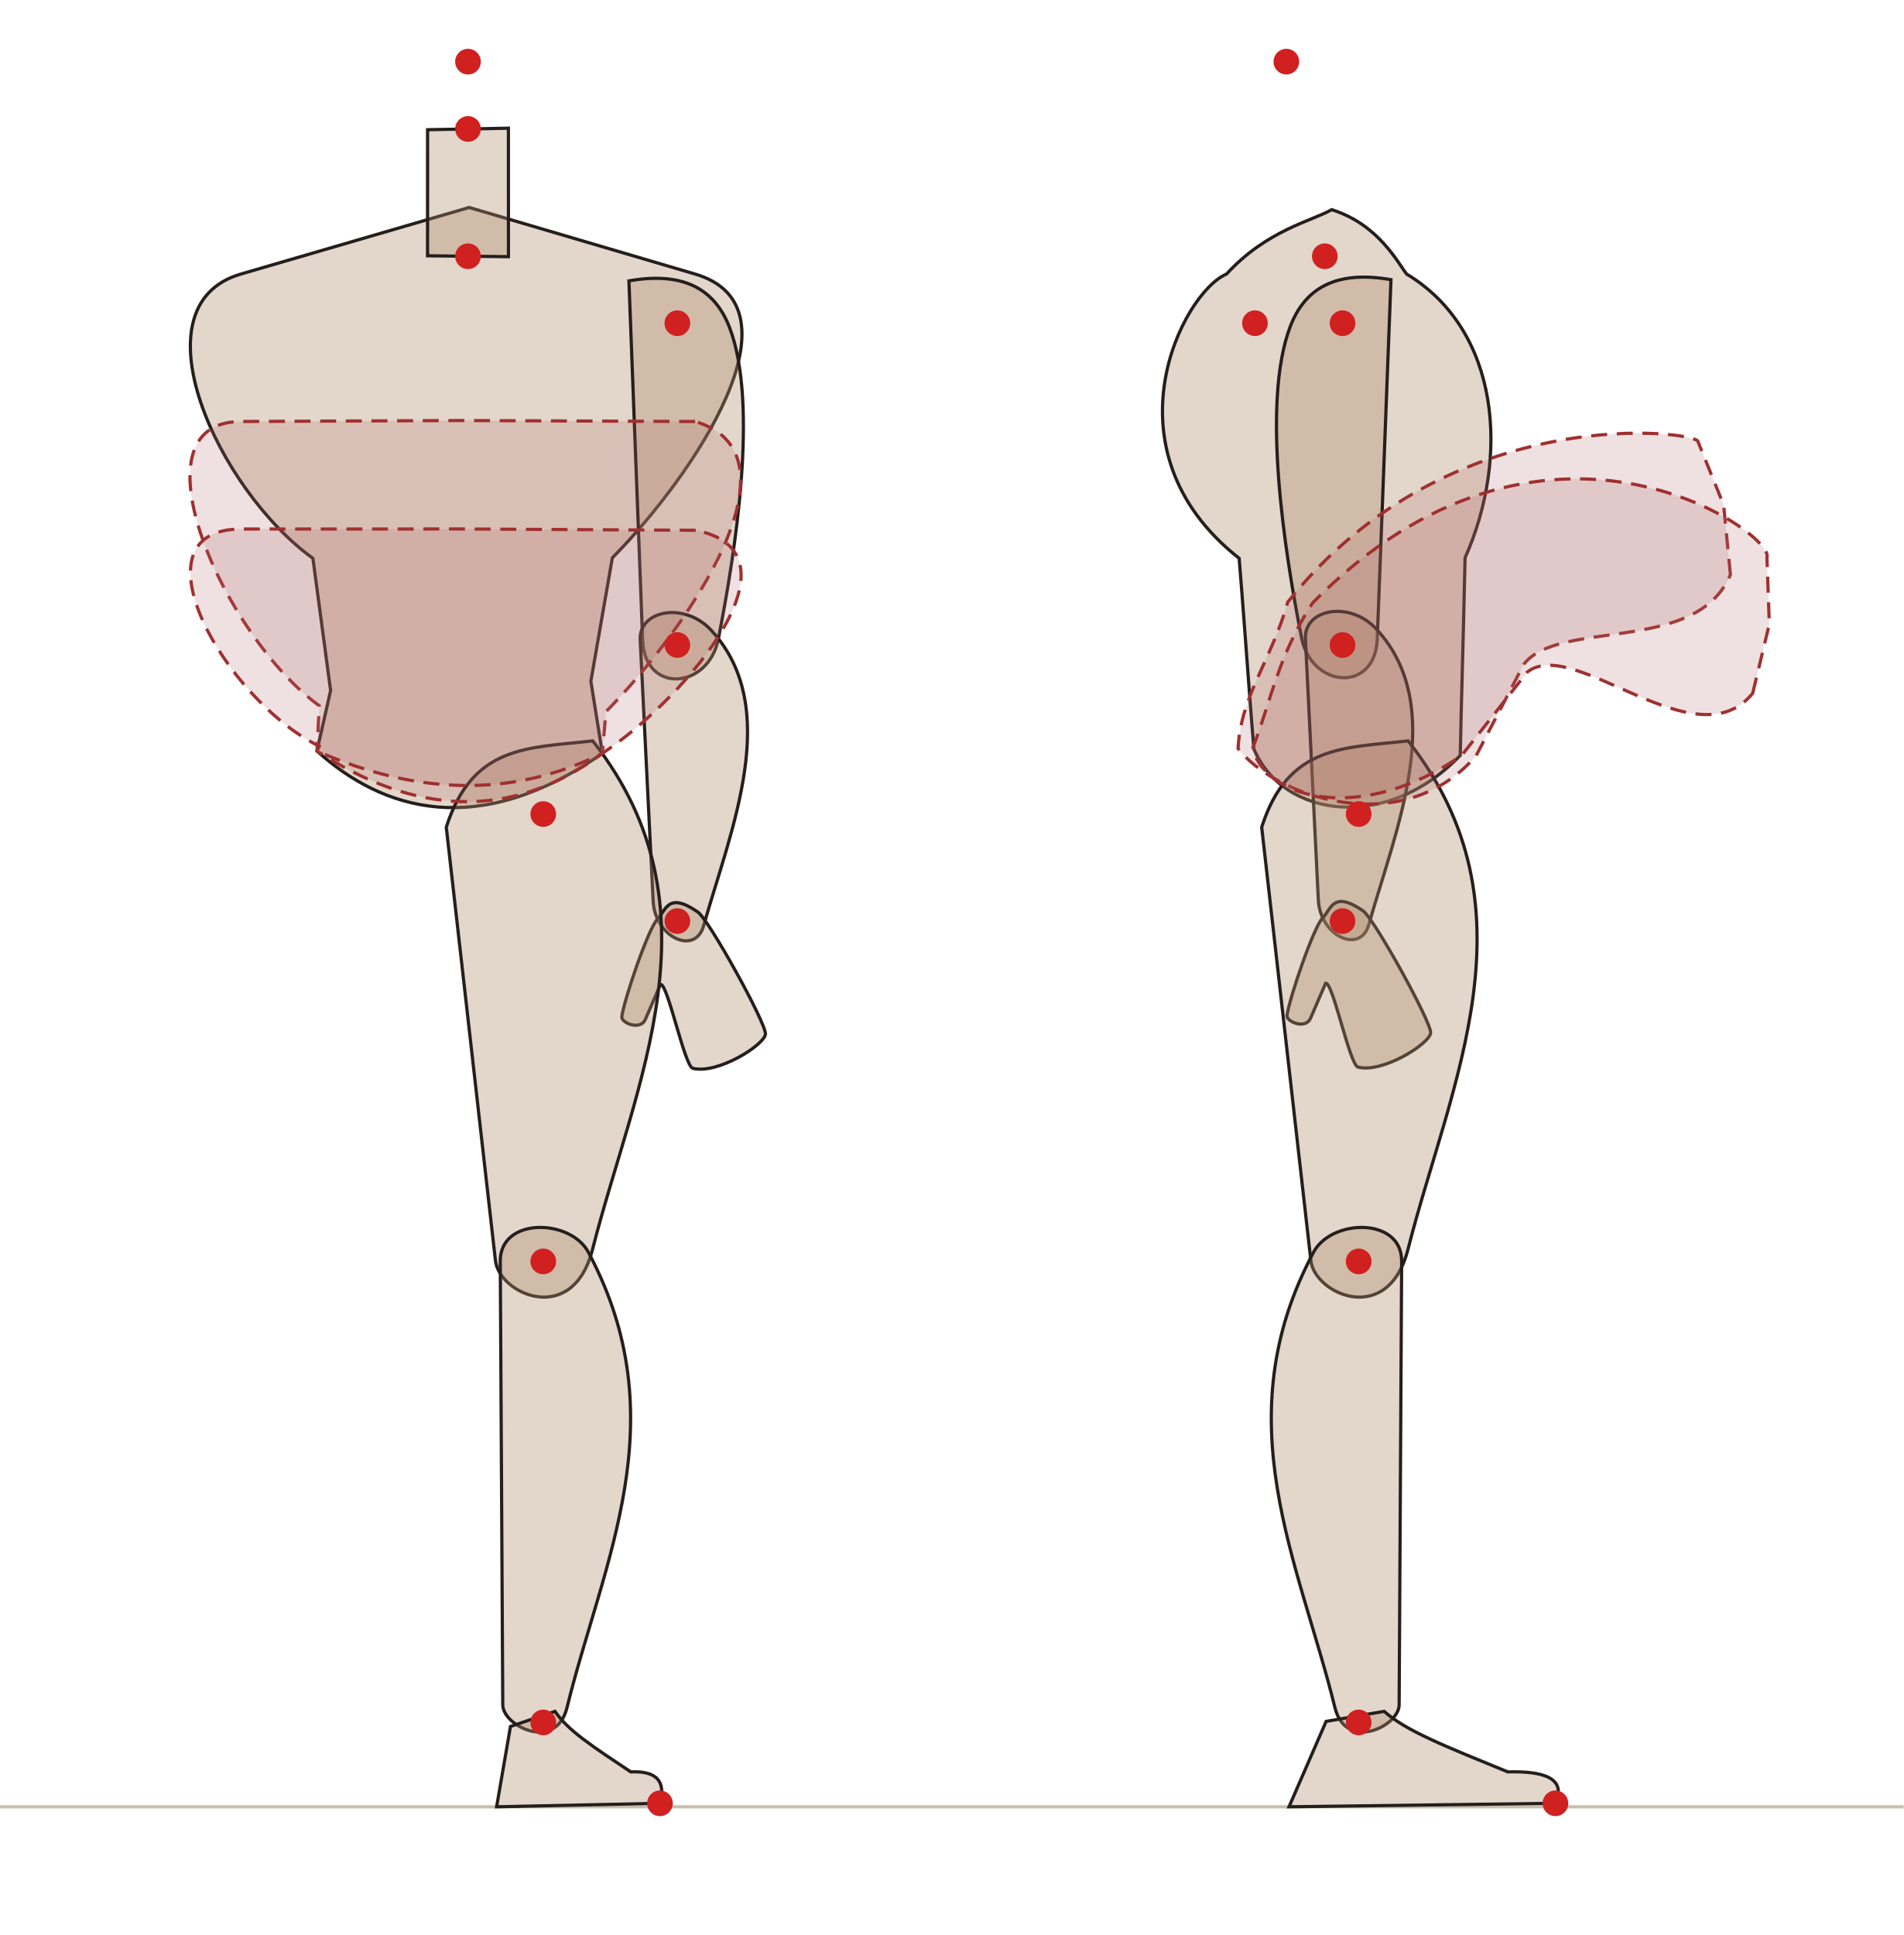
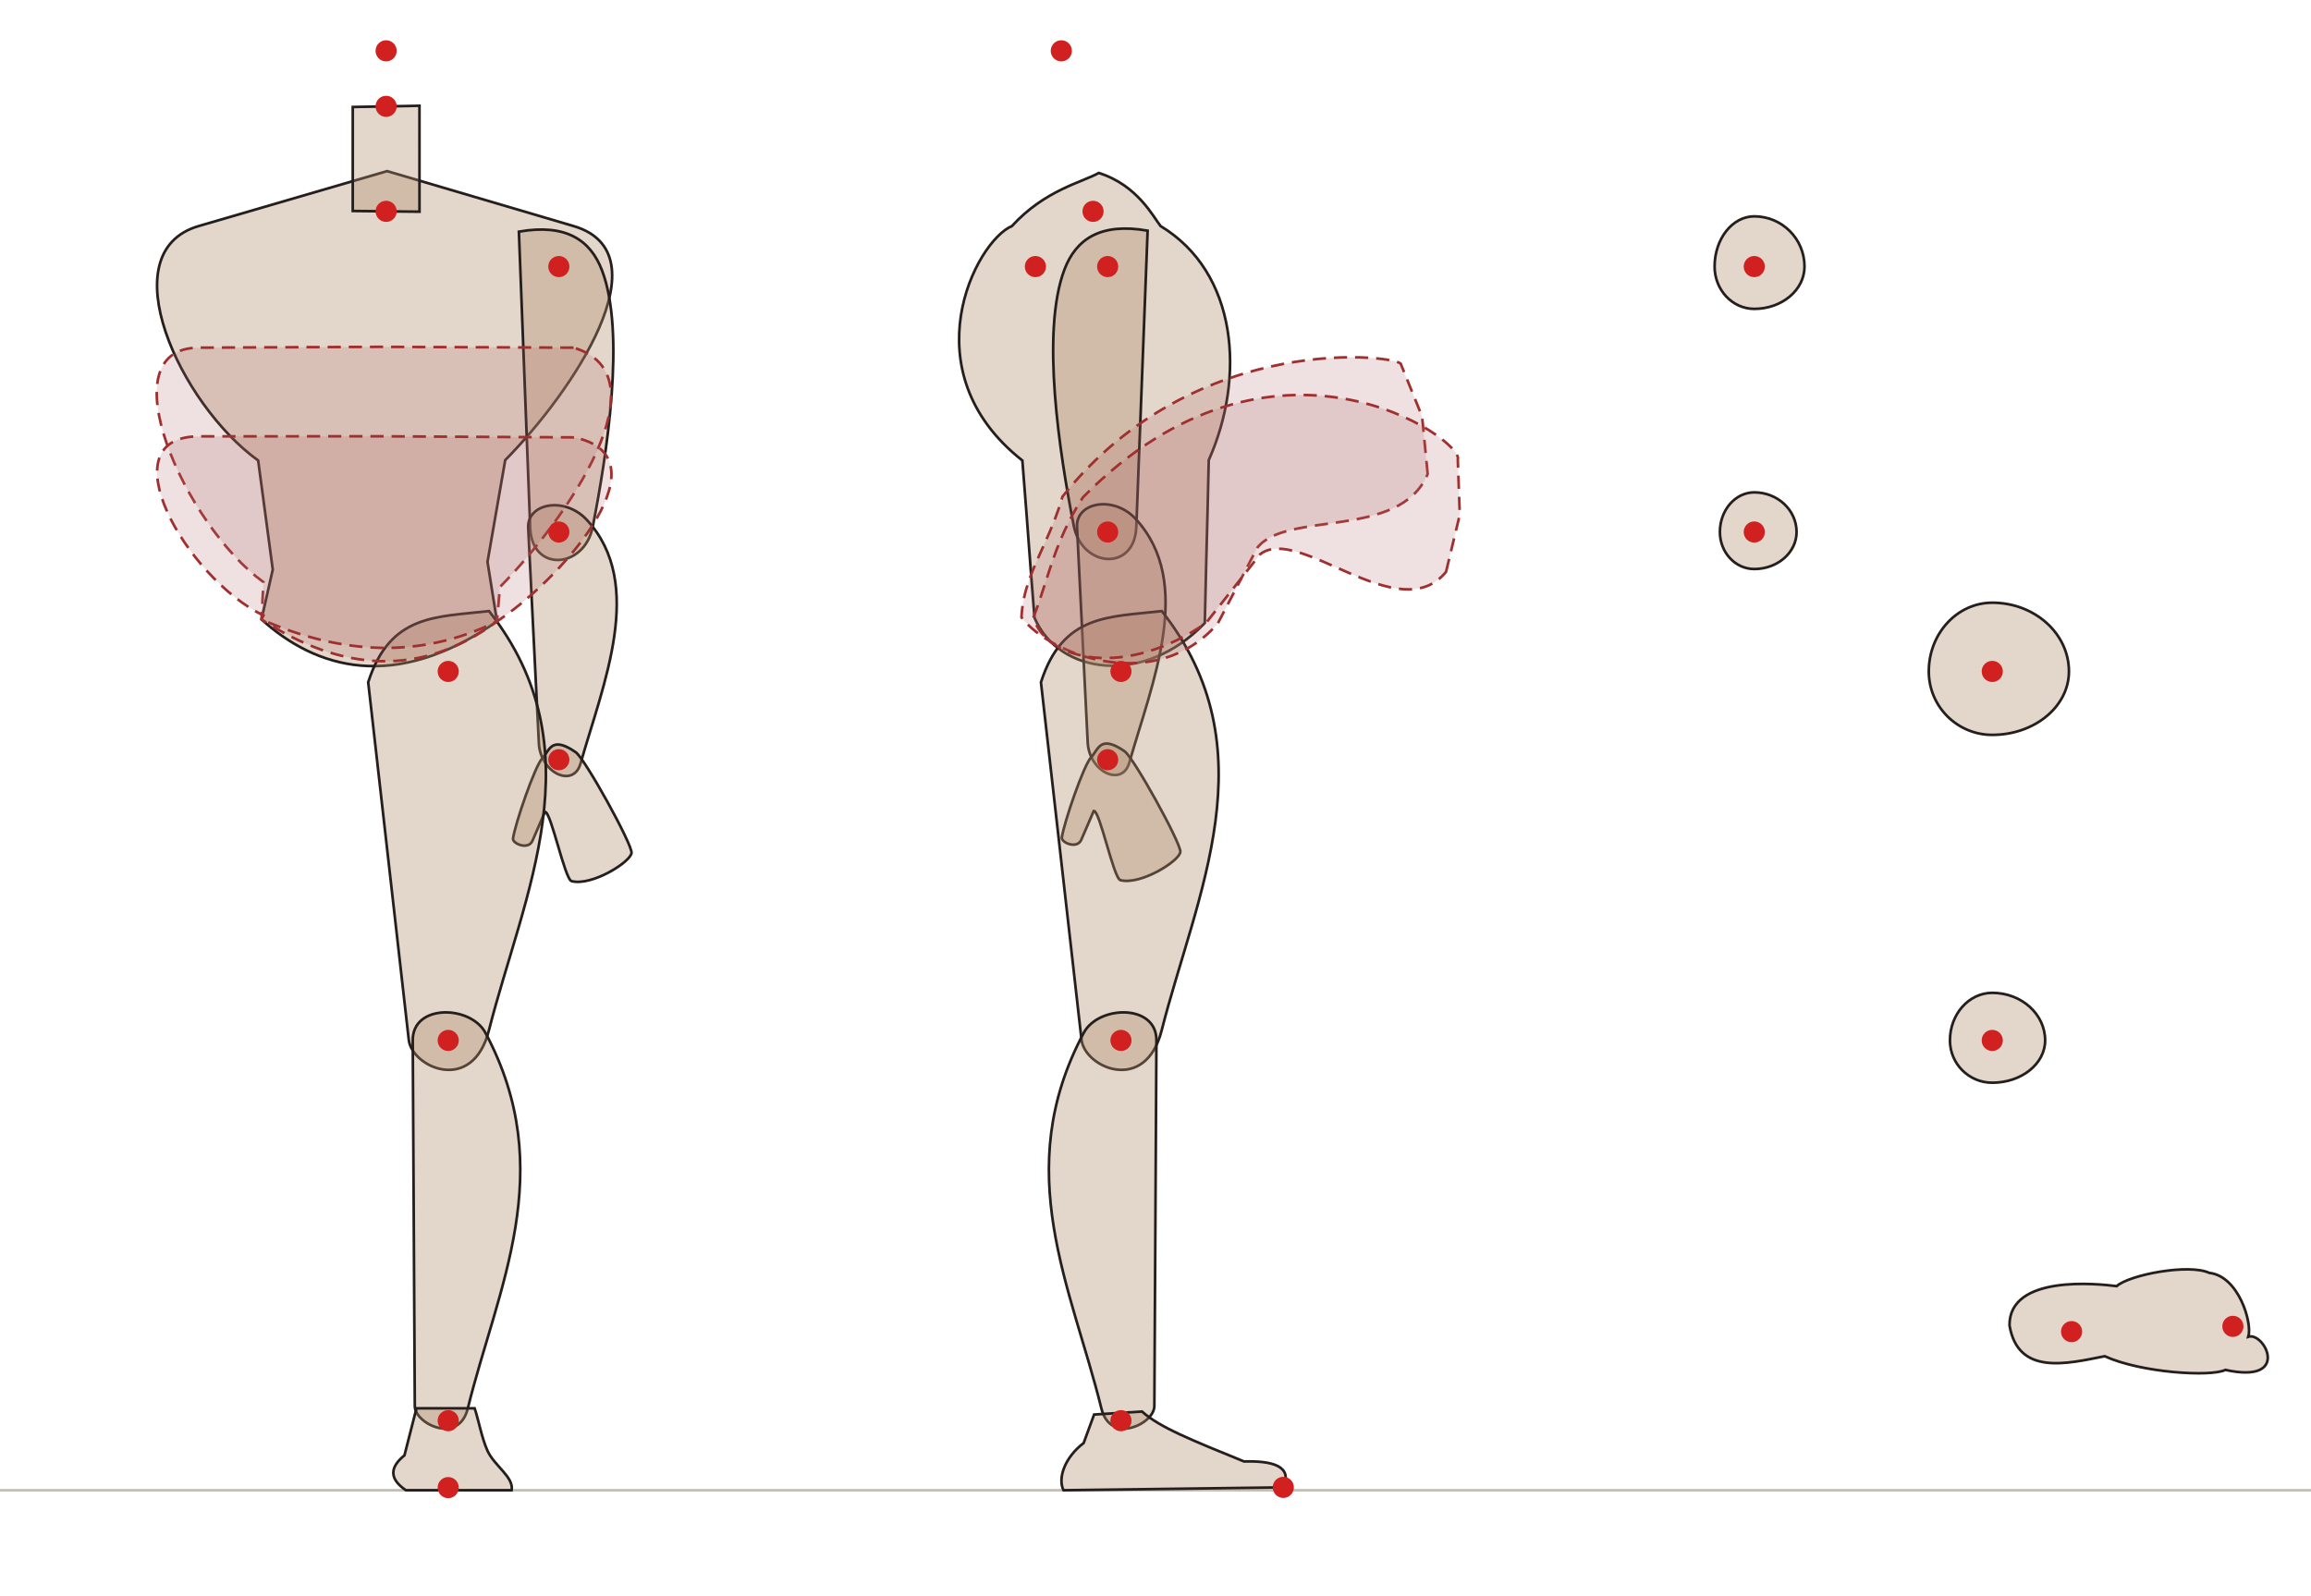
- <svg xmlns="http://www.w3.org/2000/svg" width="593.96" height="603.73" viewBox="-143.42 -563.73 593.96 603.73">
-   <line x1="-143.42" x2="450.54" y1="0" y2="0" stroke="#c9bfae" stroke-width="1" />
+ <svg xmlns="http://www.w3.org/2000/svg" width="873.96" height="603.73" viewBox="-143.42 -563.73 873.96 603.73" version="1.1" id="svg60" xml:space="preserve">
+   <defs id="defs64" />
+   <line x1="-143.42" x2="730.54" y1="0" y2="0" stroke="#c9bfae" stroke-width="1" id="line2" />
  <g id="front">
    <path id="front-torso" style="fill:#b08a6a;fill-opacity:0.35;stroke:#241f1c;stroke-width:1" d="M 73.47 -478.22 L 2.97 -499 L -68.28 -478.22 C -102.01 -468.38 -75.41 -410.86 -45.79 -389.53 L -40.27 -348.28 L -44.53 -329.42 C -24.01 -310.86 5.75 -301.63 44.53 -328.68 L 40.94 -351.18 L 47.64 -389.68 C 73.1 -415.48 108.35 -467.94 73.47 -478.22 Z" />
    <path id="front-neck" style="fill:#b08a6a;fill-opacity:0.35;stroke:#241f1c;stroke-width:1" d="M 15.22 -483.65 L 15.21 -523.73 L -10.01 -523.26 L -10.02 -483.92 L 15.22 -483.65 Z" />
    <path id="front-upper-arm" style="fill:#b08a6a;fill-opacity:0.35;stroke:#241f1c;stroke-width:1" d="M 80.73 -364.44 C 77.61 -348.59 57.73 -347.04 57.09 -363.99 L 52.81 -476.1 C 70.65 -479.24 79.9 -472.88 84.25 -461.44 C 93.27 -437.71 86.07 -391.65 80.73 -364.44 Z" />
    <path id="front-forearm" style="fill:#b08a6a;fill-opacity:0.35;stroke:#241f1c;stroke-width:1" d="M 78.54 -367.03 C 100.85 -342.77 84.62 -304.84 76.12 -274.89 C 73.45 -265.48 60.93 -271.27 60.37 -282.53 L 56.33 -364.03 C 55.86 -373.39 70.19 -376.12 78.54 -367.03 Z" />
    <path id="front-hand" style="fill:#b08a6a;fill-opacity:0.35;stroke:#241f1c;stroke-width:1" d="M 61.7 -276.94 C 58.87 -274.04 51.41 -252.19 50.59 -246.55 C 50.3 -244.64 56.36 -242 57.95 -245.7 L 62.66 -256.62 C 64.94 -256.88 70.15 -231.07 72.75 -230.41 C 80.47 -228.45 95.19 -237.75 95.41 -241.13 C 95.63 -244.44 77.79 -276.77 74.29 -279.19 C 64.93 -285.65 64.41 -279.73 61.7 -276.94 Z" />
    <path id="front-thigh" style="fill:#b08a6a;fill-opacity:0.35;stroke:#241f1c;stroke-width:1" d="M 41.52 -332.57 C 82.6 -280.35 54.54 -225.44 41.49 -174.03 C 35.29 -149.59 12.35 -159.97 11.17 -170.37 L -4.18 -305.63 C 4.08 -331.52 21.6 -330.28 41.52 -332.57 Z" />
    <path id="front-shin" style="fill:#b08a6a;fill-opacity:0.35;stroke:#241f1c;stroke-width:1" d="M 40.15 -173.05 C 68.07 -120.75 44.69 -76.52 33.49 -30.96 C 30.08 -17.09 13.49 -25.09 13.45 -31.81 L 12.67 -170.22 C 12.59 -184.05 34.55 -183.52 40.15 -173.05 Z" />
-     <path id="front-foot" style="fill:#b08a6a;fill-opacity:0.35;stroke:#241f1c;stroke-width:1" d="M 29.73 -29.78 C 33.88 -23.7 41.39 -18.9 53.39 -10.89 C 59.76 -11.18 64.77 -9.29 62.49 -1.09 L 11.53 0 L 15.85 -25.06 L 29.73 -29.78 Z" />
+     <path id="front-foot" style="fill:#b08a6a;fill-opacity:0.35;stroke:#241f1c;stroke-width:1" d="m 14.08,-31 h 22 c 1.542,4.663 2.673,11.153 4.804,15.946 C 43.485,-9.203 50.911,-5.088 50.08,0 h -24 -16 C 3.527,-4.457 4.138,-8.824 9.53,-13.2 Z" />
  </g>
  <g id="front-bend">
    <path id="front-bend-torso" style="fill:#b06a6a;fill-opacity:0.2;stroke:#a03030;stroke-width:1;stroke-dasharray:5 3" d="M 73.47 -432.22 L 0.34 -432.53 L -68.28 -432.22 C -103.42 -432.06 -73.41 -364.86 -43.79 -343.53 L -44.08 -338.02 L -44.53 -329.42 C -14.19 -309.58 15.84 -307.37 44.53 -328.68 L 45.25 -337.14 L 45.64 -341.68 C 71.1 -367.48 108.35 -421.94 73.47 -432.22 Z" />
    <path id="front-bend-torso-2" style="fill:#b06a6a;fill-opacity:0.2;stroke:#a03030;stroke-width:1;stroke-dasharray:5 3" d="M 73.66 -398.28 L 0.53 -398.69 L -68.09 -398.67 C -103.23 -398.66 -73.37 -345.35 -43.79 -330.91 L -44.19 -330.1 L -44.53 -329.42 C -14.23 -315.99 15.8 -314.42 44.53 -328.68 L 45.15 -329.1 L 45.64 -329.43 C 71.15 -346.72 108.52 -391.27 73.66 -398.28 Z" />
  </g>
  <g id="side">
    <path id="side-torso" style="fill:#b08a6a;fill-opacity:0.35;stroke:#241f1c;stroke-width:1" d="M 295.47 -478.22 C 292.77 -481.6 286.76 -493.72 272.09 -498.31 C 266.06 -494.83 251.76 -491.91 239.27 -478.22 C 225.54 -472.44 200.25 -423.37 243.21 -389.53 C 244.26 -376.78 245.32 -362.18 246.37 -348.28 C 246.85 -341.98 247.32 -335.82 247.8 -330.04 C 256.96 -308.44 289.33 -304.13 312.2 -328.06 C 312.38 -336.89 312.56 -344.23 312.75 -351.18 C 313.06 -363.32 313.38 -374.24 313.7 -389.68 C 327.69 -421.14 324.63 -460.62 295.47 -478.22 Z" />
    <path id="side-upper-arm" style="fill:#b08a6a;fill-opacity:0.35;stroke:#241f1c;stroke-width:1" d="M 286.3 -364.36 C 285.66 -347.41 265.78 -348.96 262.66 -364.81 C 257.32 -392.02 250.12 -438.08 259.14 -461.81 C 263.49 -473.25 272.74 -479.61 290.58 -476.47 L 286.3 -364.36 Z" />
    <path id="side-forearm" style="fill:#b08a6a;fill-opacity:0.35;stroke:#241f1c;stroke-width:1" d="M 286.09 -367.4 C 308.4 -343.14 292.17 -305.21 283.67 -275.26 C 281 -265.85 268.48 -271.64 267.92 -282.9 L 263.88 -364.4 C 263.41 -373.76 277.74 -376.49 286.09 -367.4 Z" />
    <path id="side-hand" style="fill:#b08a6a;fill-opacity:0.35;stroke:#241f1c;stroke-width:1" d="M 269.25 -277.31 C 266.42 -274.41 258.96 -252.56 258.14 -246.92 C 257.85 -245.01 263.91 -242.37 265.5 -246.07 L 270.21 -256.99 C 272.49 -257.25 277.7 -231.44 280.3 -230.78 C 288.02 -228.82 302.74 -238.12 302.96 -241.5 C 303.18 -244.81 285.34 -277.14 281.84 -279.56 C 272.48 -286.02 271.96 -280.1 269.25 -277.31 Z" />
    <path id="side-thigh" style="fill:#b08a6a;fill-opacity:0.35;stroke:#241f1c;stroke-width:1" d="M 295.94 -332.57 C 337.02 -280.35 308.96 -225.44 295.91 -174.03 C 289.71 -149.59 266.77 -159.97 265.59 -170.37 L 250.24 -305.63 C 258.5 -331.52 276.02 -330.28 295.94 -332.57 Z" />
    <path id="side-shin" style="fill:#b08a6a;fill-opacity:0.35;stroke:#241f1c;stroke-width:1" d="M 293.91 -170.22 L 293.13 -31.81 C 293.09 -25.09 276.5 -17.09 273.09 -30.96 C 261.89 -76.52 238.51 -120.75 266.43 -173.05 C 272.03 -183.52 293.99 -184.05 293.91 -170.22 Z" />
-     <path id="side-foot" style="fill:#b08a6a;fill-opacity:0.35;stroke:#241f1c;stroke-width:1" d="M 288.45 -29.78 C 295.22 -23.7 307.47 -18.9 327.04 -10.89 C 337.43 -11.18 345.61 -9.29 341.89 -1.09 L 258.77 0 L 270.34 -26.64 L 288.45 -29.78 Z" />
+     <path id="side-foot" style="fill:#b08a6a;fill-opacity:0.35;stroke:#241f1c;stroke-width:1" d="m 288.45,-29.78 c 6.77,6.08 19.02,10.88 38.59,18.89 10.39,-0.29 18.57,1.6 14.85,9.8 L 300.33,-0.545 L 258.77,0 c -2.268,-4.646 0.521,-12.456 7.614,-17.858 L 270.34,-28.64 Z" />
  </g>
  <g id="side-bend">
    <path id="side-bend-torso" style="fill:#b06a6a;fill-opacity:0.2;stroke:#a03030;stroke-width:1;stroke-dasharray:5 3" d="M 396.49 -384.41 L 394.37 -406.19 L 386.4 -425.88 C 387.08 -429.12 309.22 -439.71 258.39 -375.89 C 254.7 -363 249.12 -353.95 245.74 -344.23 C 244.2 -339.83 243.12 -335.29 242.87 -330.19 C 254.15 -315.49 293.77 -301.01 317.13 -327.91 L 322.54 -338.29 L 332.01 -356.46 C 343.01 -370.79 385.86 -359.39 396.49 -384.41 Z" />
    <path id="side-bend-torso-2" style="fill:#b06a6a;fill-opacity:0.2;stroke:#a03030;stroke-width:1;stroke-dasharray:5 3" d="M 403.44 -347.43 L 408.63 -369.02 L 407.88 -389.93 C 410.54 -397.02 338.29 -448.81 266.14 -375.63 C 258.6 -363.97 255.41 -354.19 252.18 -344.13 C 250.71 -339.56 249.24 -334.94 247.35 -330.05 C 252.73 -313.21 282.83 -307.32 312.65 -328.05 L 320.1 -337.52 L 333.14 -354.07 C 347.72 -365.46 385.71 -325.6 403.44 -347.43 Z" />
+   </g>
+   <g id="end">
+     <path id="end-upper-arm" style="fill:#b08a6a;fill-opacity:0.35;stroke:#241f1c;stroke-width:1" d="M 520.00 -481.89 C 530.49 -481.89 539.00 -473.38 539.00 -462.89 C 539.00 -454.05 530.49 -446.89 520.00 -446.89 C 511.72 -446.89 505.00 -454.05 505.00 -462.89 C 505.00 -473.38 511.72 -481.89 520.00 -481.89 Z" />
+     <path id="end-forearm" style="fill:#b08a6a;fill-opacity:0.35;stroke:#241f1c;stroke-width:1" d="M 520.00 -377.48 C 528.84 -377.48 536.00 -370.76 536.00 -362.48 C 536.00 -354.75 528.84 -348.48 520.00 -348.48 C 512.82 -348.48 507.00 -354.75 507.00 -362.48 C 507.00 -370.76 512.82 -377.48 520.00 -377.48 Z" />
+     <path id="end-thigh" style="fill:#b08a6a;fill-opacity:0.35;stroke:#241f1c;stroke-width:1" d="M 610.00 -335.74 C 626.02 -335.74 639.00 -324.10 639.00 -309.74 C 639.00 -296.48 626.02 -285.74 610.00 -285.74 C 596.74 -285.74 586.00 -296.48 586.00 -309.74 C 586.00 -324.10 596.74 -335.74 610.00 -335.74 Z" />
+     <path id="end-shin" style="fill:#b08a6a;fill-opacity:0.35;stroke:#241f1c;stroke-width:1" d="M 610.00 -188.16 C 621.05 -188.16 630.00 -180.10 630.00 -170.16 C 630.00 -161.32 621.05 -154.16 610.00 -154.16 C 601.16 -154.16 594.00 -161.32 594.00 -170.16 C 594.00 -180.10 601.16 -188.16 610.00 -188.16 Z" />
+     <path id="end-foot" style="fill:#b08a6a;fill-opacity:0.35;stroke:#241f1c;stroke-width:1" d="m 657.035,-77.209 c 4.986,-4.378 27.406,-8.567 35.028,-5.019 11.113,1.196 16.351,18.931 14.779,24.161 6.109,-1.967 16.378,18.027 -8.683,12.537 -5.326,2.696 -31.751,1.163 -45.631,-5.172 -14.218,2.812 -32.788,7.502 -36.002,-11.657 -0.176,-19.289 33.341,-15.762 40.509,-14.85 z" />
  </g>
  <g id="anchors">
    <circle id="anchor-shoulder" cx="67.92" cy="-462.89" r="4" style="fill:#d02020" />
    <circle id="anchor-elbow" cx="67.92" cy="-362.48" r="4" style="fill:#d02020" />
    <circle id="anchor-wrist" cx="67.92" cy="-276.35" r="4" style="fill:#d02020" />
    <circle id="anchor-hip" cx="26.08" cy="-309.74" r="4" style="fill:#d02020" />
    <circle id="anchor-knee" cx="26.08" cy="-170.16" r="4" style="fill:#d02020" />
    <circle id="anchor-ankle" cx="26.08" cy="-26.32" r="4" style="fill:#d02020" />
    <circle id="anchor-neck-base" cx="2.6" cy="-483.78" r="4" style="fill:#d02020" />
    <circle id="anchor-neck-top" cx="2.6" cy="-523.5" r="4" style="fill:#d02020" />
    <circle id="anchor-side-shoulder" cx="275.47" cy="-462.89" r="4" style="fill:#d02020" />
    <circle id="anchor-side-shoulder-far" cx="248.14" cy="-462.89" r="4" style="fill:#d02020" />
    <circle id="anchor-side-elbow" cx="275.47" cy="-362.48" r="4" style="fill:#d02020" />
    <circle id="anchor-side-wrist" cx="275.47" cy="-276.35" r="4" style="fill:#d02020" />
    <circle id="anchor-side-hip" cx="280.5" cy="-309.74" r="4" style="fill:#d02020" />
    <circle id="anchor-side-knee" cx="280.5" cy="-170.16" r="4" style="fill:#d02020" />
    <circle id="anchor-side-ankle" cx="280.5" cy="-26.32" r="4" style="fill:#d02020" />
    <circle id="anchor-side-neck-base" cx="269.94" cy="-483.78" r="4" style="fill:#d02020" />
-     <circle id="anchor-toe" cx="62.49" cy="-1.09" r="4" style="fill:#d02020" />
+     <circle id="anchor-toe" cx="26.08" cy="-1" r="4" style="fill:#d02020" />
    <circle id="anchor-side-toe" cx="341.89" cy="-1.09" r="4" style="fill:#d02020" />
    <circle id="anchor-head" cx="2.6" cy="-544.5" r="4" style="fill:#d02020" />
    <circle id="anchor-side-head" cx="257.94" cy="-544.5" r="4" style="fill:#d02020" />
+     <circle id="anchor-end-shoulder" cx="520" cy="-462.89" r="4" style="fill:#d02020" />
+     <circle id="anchor-end-elbow" cx="520" cy="-362.48" r="4" style="fill:#d02020" />
+     <circle id="anchor-end-hip" cx="610" cy="-309.74" r="4" style="fill:#d02020" />
+     <circle id="anchor-end-knee" cx="610" cy="-170.16" r="4" style="fill:#d02020" />
+     <circle id="anchor-end-ankle" cx="640" cy="-60" r="4" style="fill:#d02020" />
+     <circle id="anchor-end-toe" cx="701" cy="-62" r="4" style="fill:#d02020" />
  </g>
</svg>
